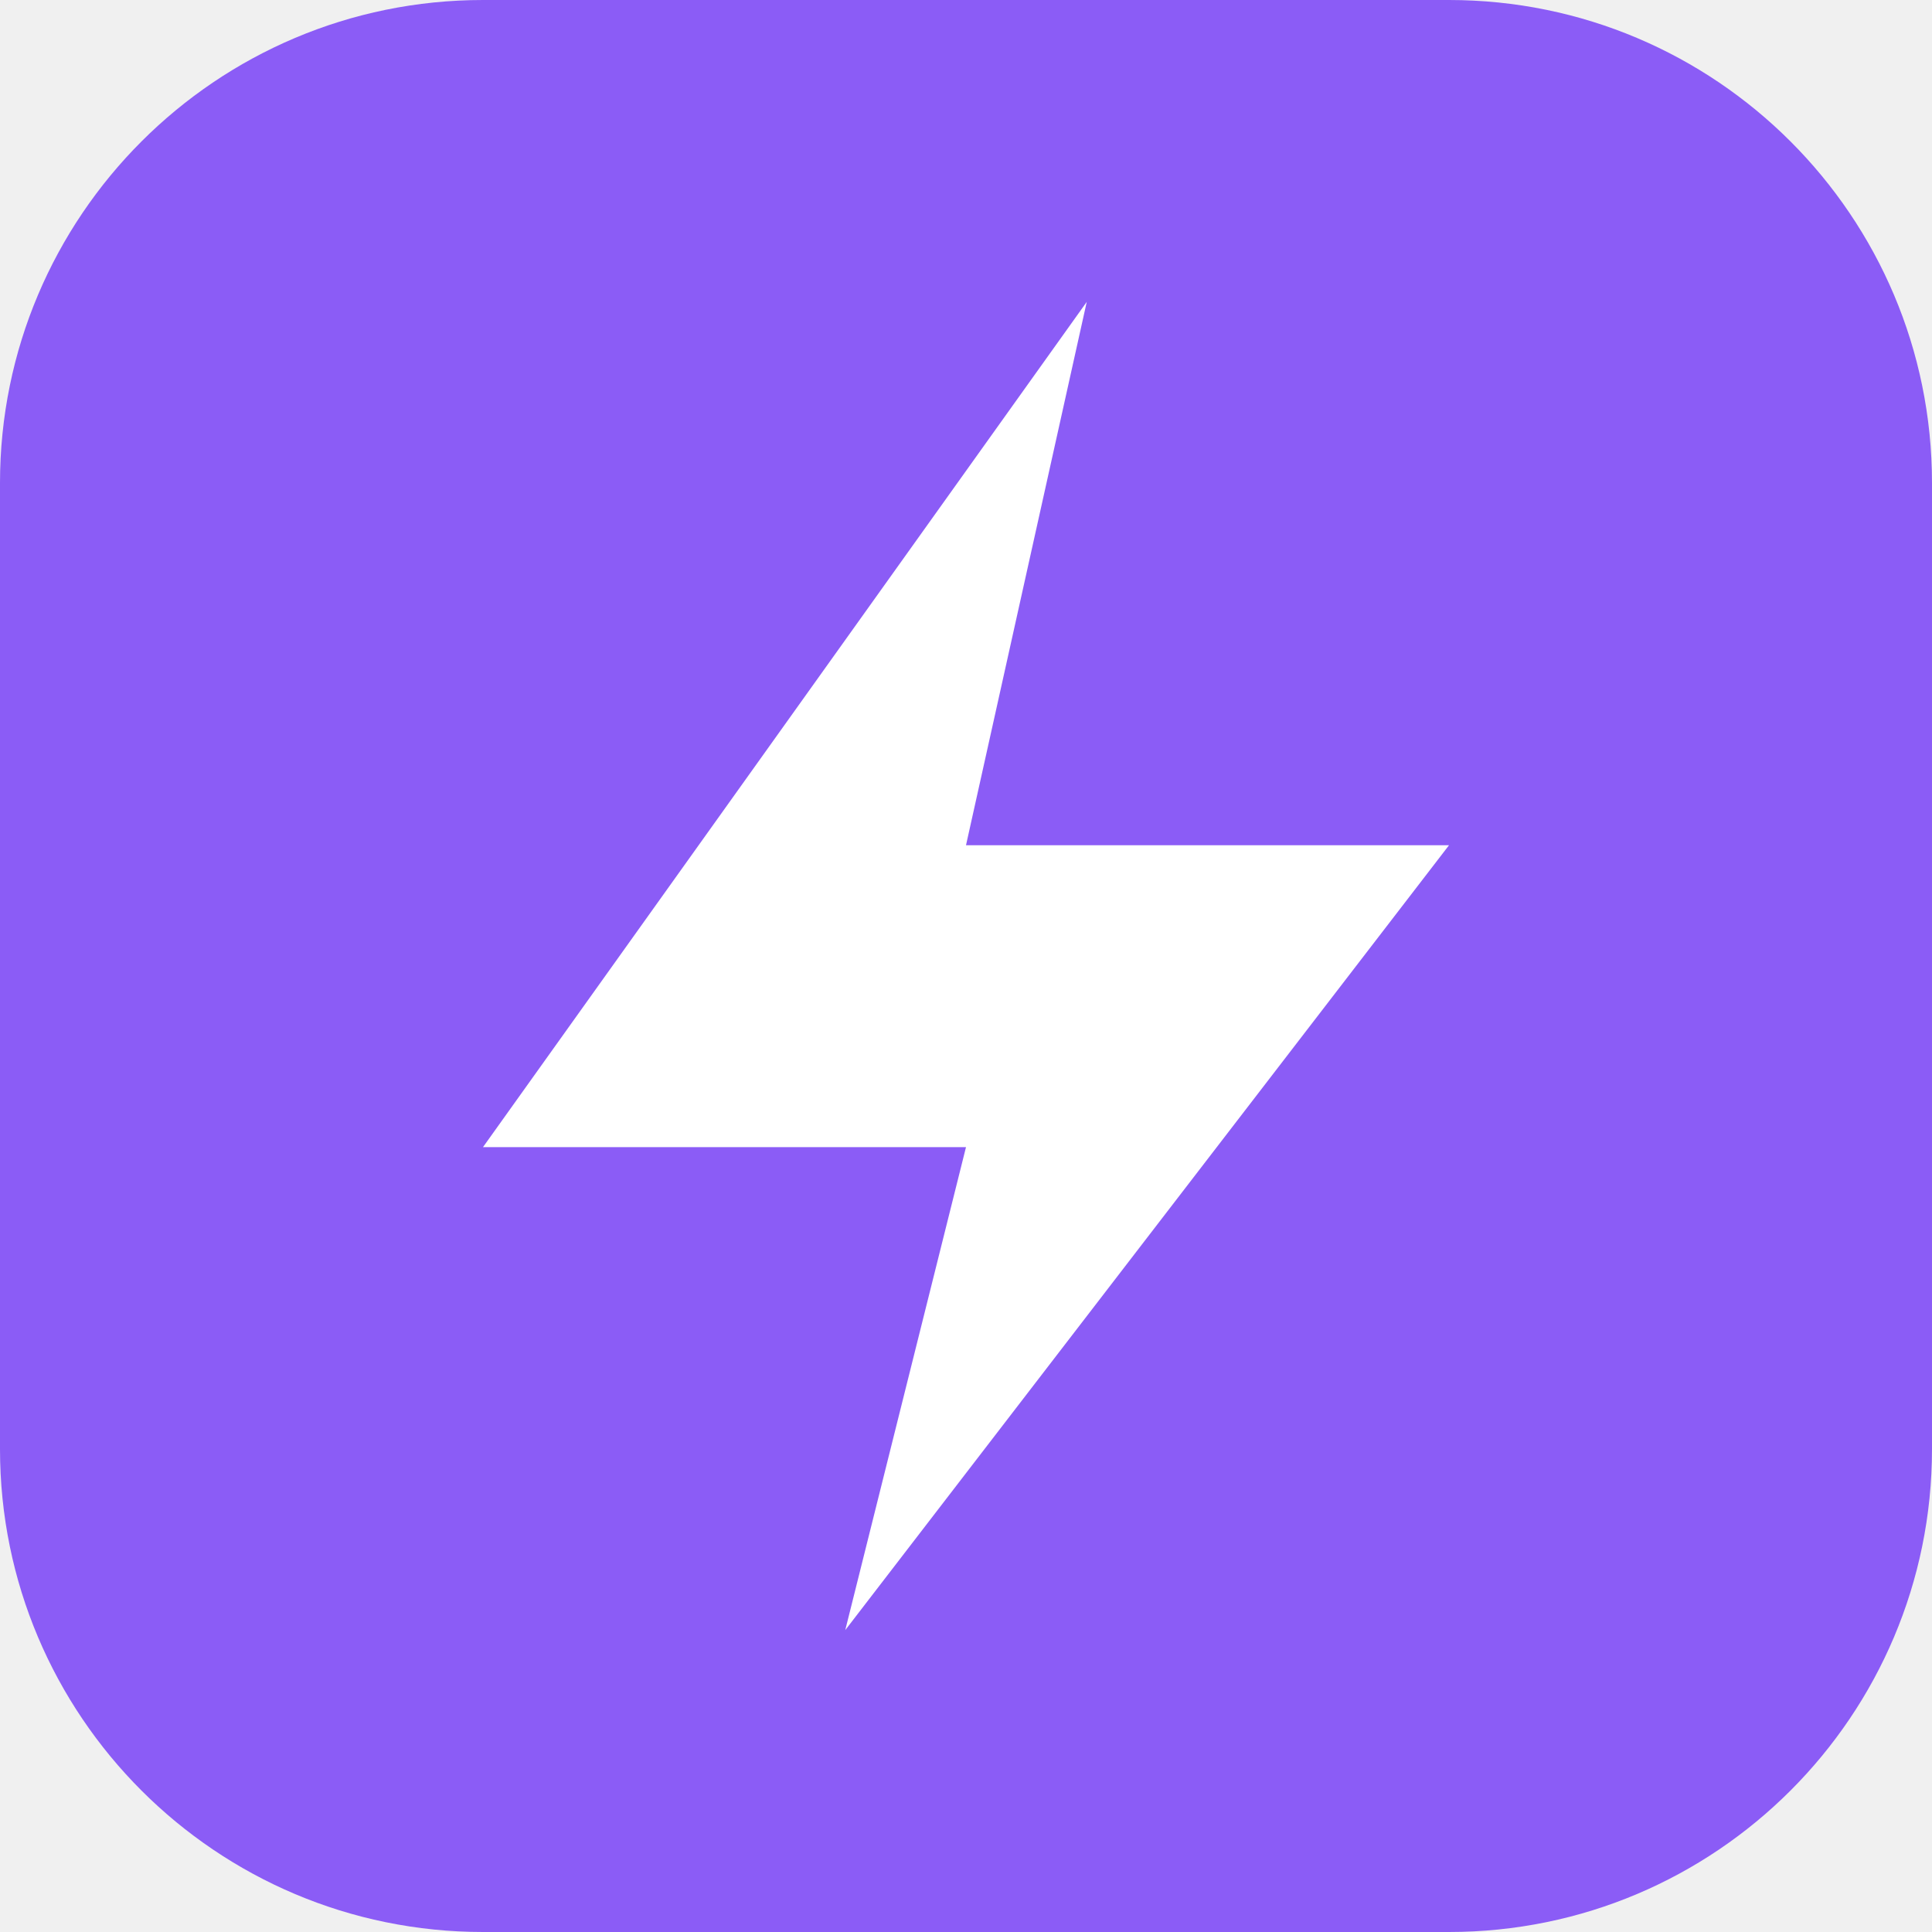
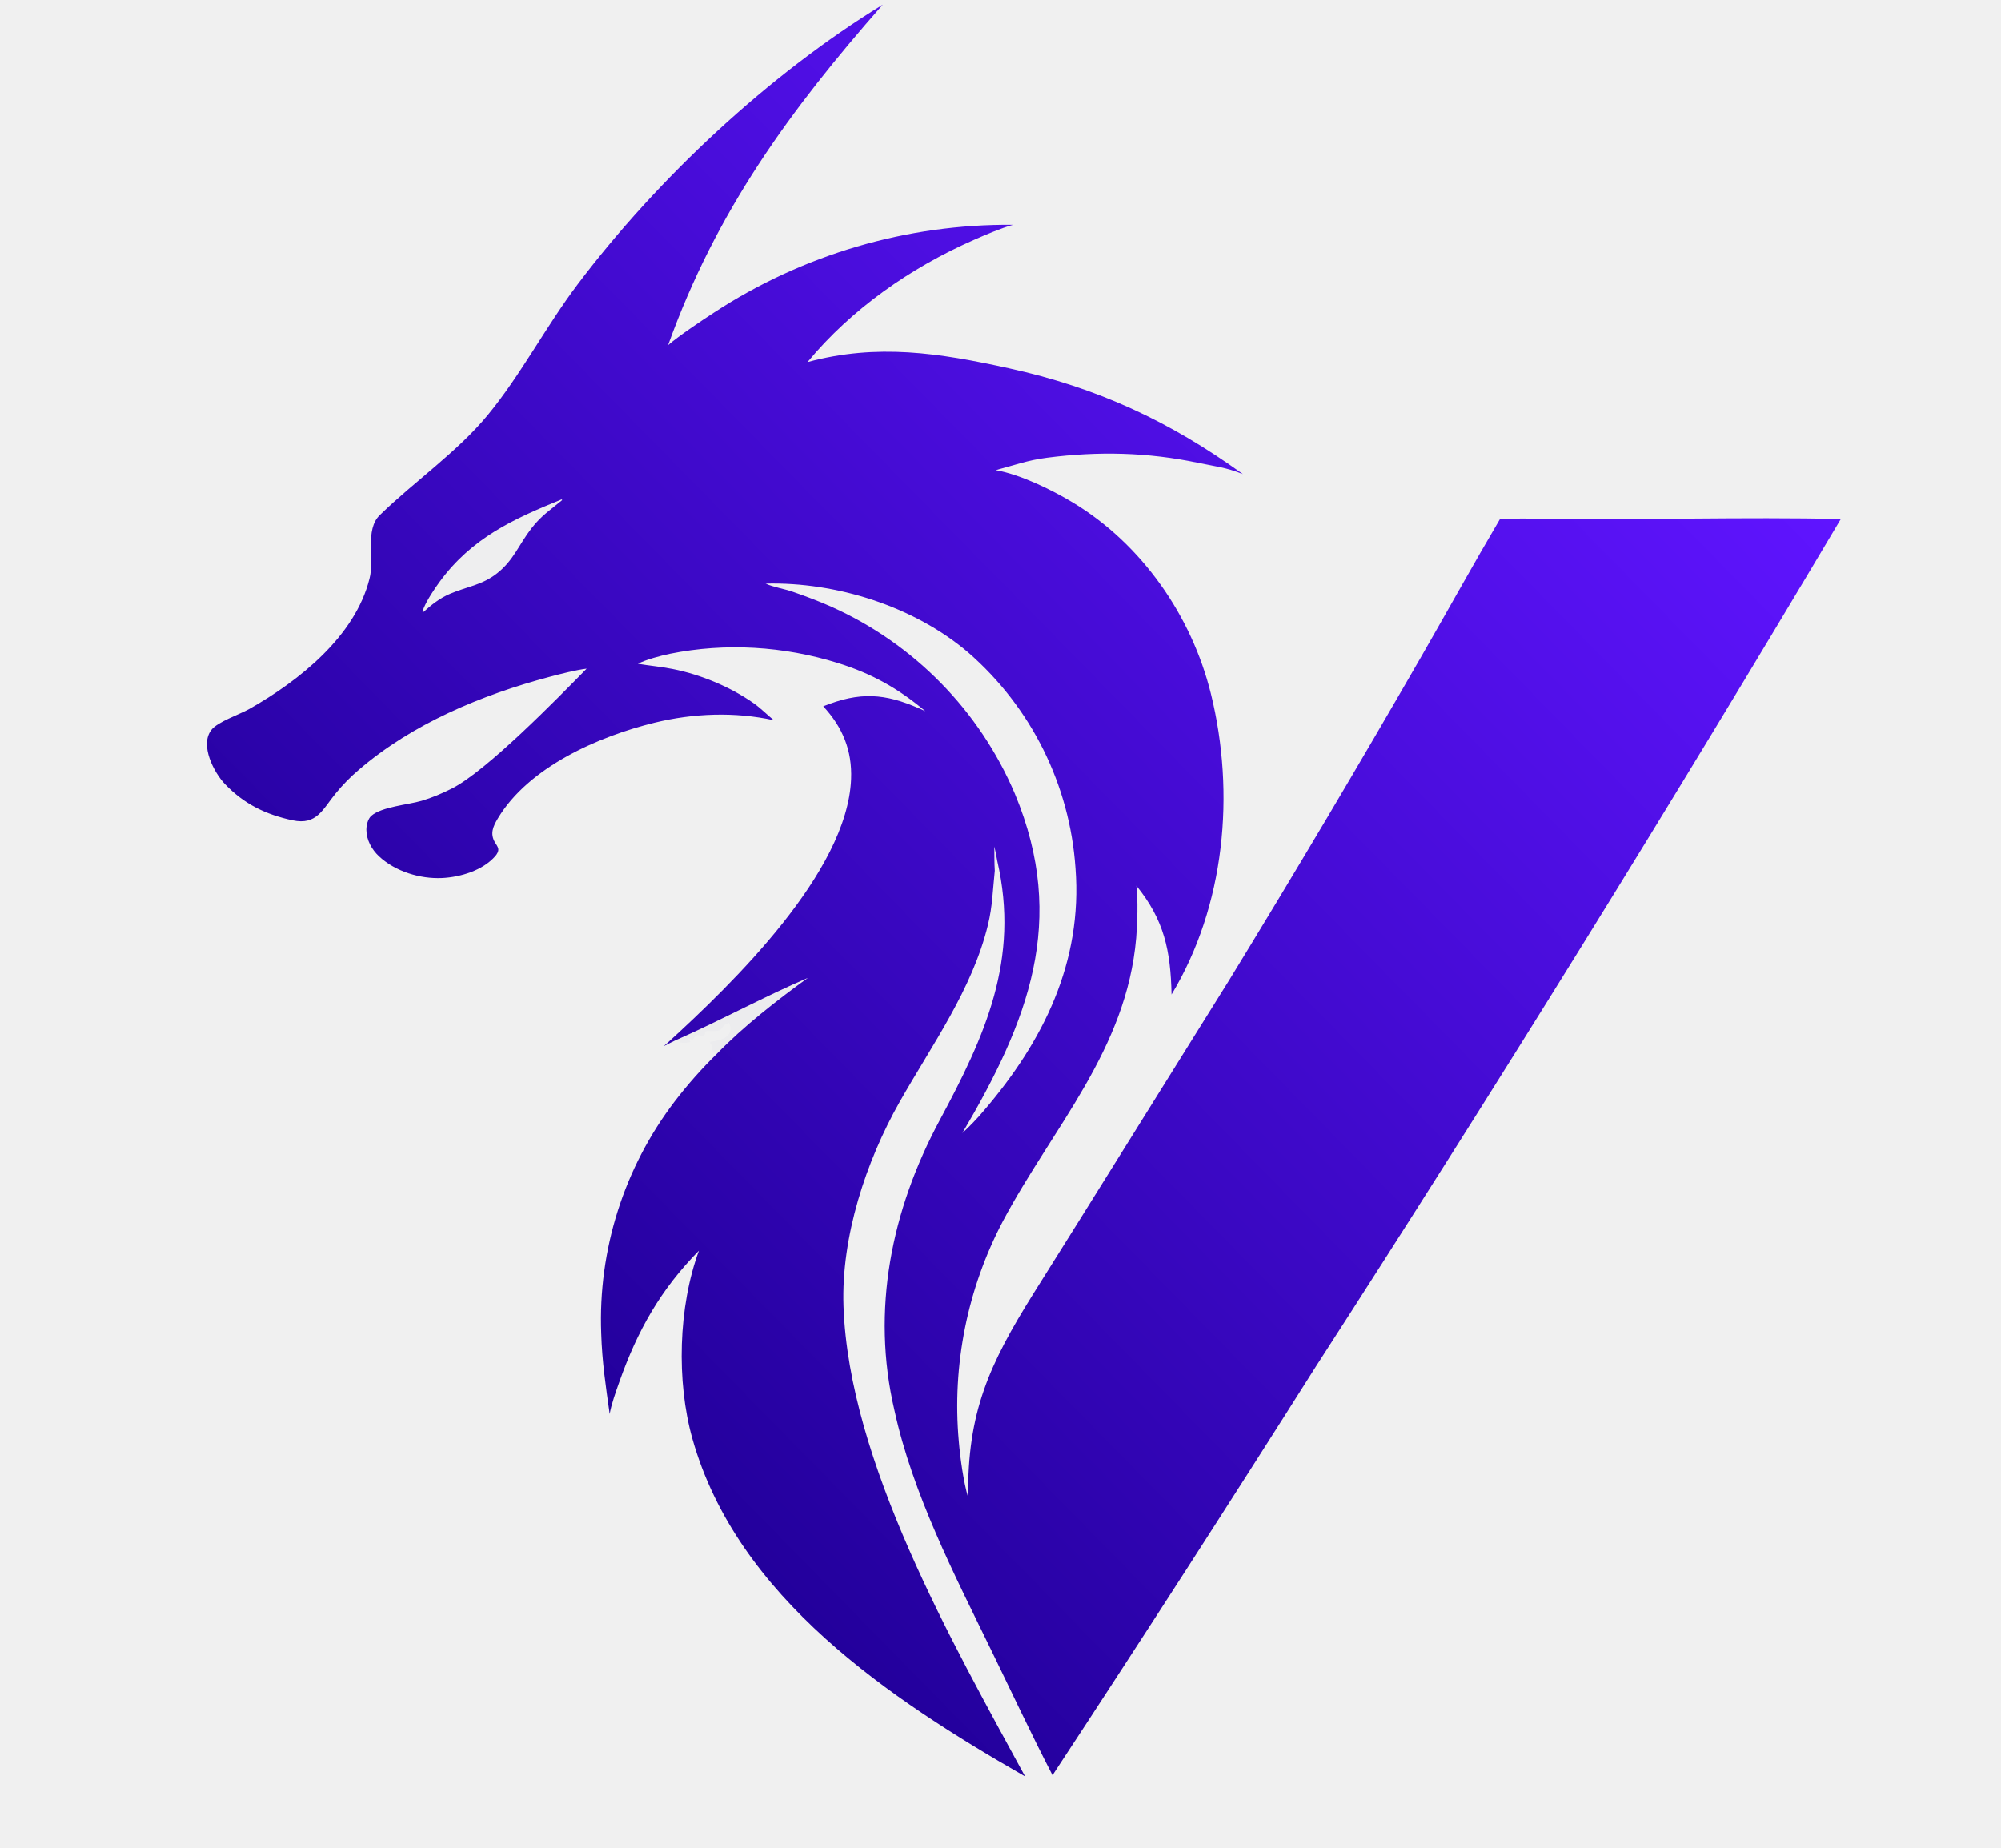
- <svg xmlns="http://www.w3.org/2000/svg" viewBox="0 0 32 32" width="32" height="32">
-   <rect width="32" height="32" rx="8" fill="#8b5cf6" />
-   <path d="M18 5L8 19h8l-2 8 10-13h-8l2-9z" fill="white" />
+ <svg xmlns="http://www.w3.org/2000/svg" version="1.1" style="display: block;" viewBox="0 0 2048 1891" width="1305" height="1205" preserveAspectRatio="none">
+   <defs>
+     <linearGradient id="Gradient1" gradientUnits="userSpaceOnUse" x1="523.677" y1="1348.24" x2="1622.4" y2="270.409">
+       <stop class="stop0" offset="0" stop-opacity="1" stop-color="rgb(35,0,156)" />
+       <stop class="stop1" offset="1" stop-opacity="1" stop-color="rgb(95,20,255)" />
+     </linearGradient>
+   </defs>
+   <path transform="translate(0,0)" fill="url(#Gradient1)" d="M 600.44 684.398 C 589.794 685.67 573.159 689.927 562.177 692.854 C 492.727 711.365 421.966 740.803 367.172 787.954 C 358.619 795.2 350.746 803.215 343.654 811.897 C 330.132 828.342 324.291 844.754 299.506 839.568 C 272.019 833.651 249.954 823.084 230.155 802.404 C 219.146 790.906 204.246 762.849 216.262 747.146 C 222.713 738.716 245.093 731.343 255.45 725.48 C 306.04 696.838 363.5 651.266 378.15 592.399 C 383.485 573.234 372.965 541.997 388.957 527.012 C 423.97 492.928 468.035 462.647 499.23 424.779 C 533.168 383.58 558.574 334.289 591.097 291.166 C 673.22 182.277 787.023 76.155 903.482 4.776 C 808.551 112.713 732.951 216.214 683.786 353.18 C 695.07 343.508 718.54 327.796 730.864 319.834 C 821.786 260.428 928.227 229.197 1036.83 230.061 C 1024.61 233.493 1008.1 240.535 996.444 245.679 C 931.924 274.166 871.611 316.077 826.458 370.571 C 898.064 351.248 961.277 361.246 1032.4 376.856 C 1123.2 396.787 1197.29 431.264 1272.08 485.256 C 1253.75 478.076 1244.96 477.658 1226.25 473.732 C 1174.64 462.905 1124.08 461.743 1071.83 468.476 C 1051.37 471.113 1038.3 476.196 1019.17 481.193 C 1044.5 485.774 1075.95 501.079 1097.96 514.329 C 1168.56 556.836 1219.72 630.497 1239.37 710.156 C 1264.52 812.056 1253.8 927.246 1199.08 1017.91 C 1198.12 973.062 1191.6 941.66 1163.09 906.574 C 1164.9 920.848 1164.12 945.435 1162.87 960.005 C 1153.04 1074.53 1077.73 1153.52 1026.5 1249.8 C 990.078 1318.99 974.393 1397.22 981.33 1475.11 C 982.695 1491.69 986.135 1517.12 990.938 1532.83 C 989.792 1445.72 1012.58 1396.35 1057.54 1324.24 L 1104.17 1249.85 L 1257.7 1003.79 C 1324.92 894.006 1390.63 783.314 1454.83 671.74 C 1481.65 625.117 1508.02 577.431 1535.3 531.133 C 1550.41 530.646 1566.71 530.723 1581.84 530.947 C 1682.26 532.436 1783.74 528.986 1884.06 531.258 C 1710.45 823.458 1531.46 1112.43 1347.19 1398.03 C 1258.46 1538.46 1168.47 1678.1 1077.24 1816.92 C 1056.35 1776.66 1035.02 1731.11 1015.11 1690.23 C 976.666 1611.25 934.25 1529.44 915.437 1443.43 C 891.475 1340.89 912.268 1238.69 961.806 1146.56 C 1008 1060.65 1044.03 982.327 1020.65 880.977 C 1019.76 875.784 1018.91 871.509 1017.7 866.37 C 1017.8 873.924 1017.64 883.804 1018.16 891.168 C 1016.12 910.478 1015.81 927.576 1011.16 946.652 C 994.961 1013.07 953.874 1069.45 920.799 1127.81 C 886.252 1188.77 860.871 1265.8 863.295 1336.74 C 868.749 1496.31 974.771 1681.09 1049.16 1818.15 C 911.039 1738.89 754.381 1635.34 708.602 1472.47 C 692.164 1413.98 694.132 1337.25 715.341 1280.04 C 676.108 1319.8 652.408 1361.8 633.791 1414.55 C 630.509 1423.85 625.488 1437.85 623.967 1447.28 C 619.946 1418.64 616.169 1393.72 615.295 1364.71 C 612.031 1279.22 638.641 1195.27 690.554 1127.26 C 703.802 1109.97 718.28 1093.65 733.876 1078.43 C 760.588 1050.79 795.944 1023.23 826.87 1000.88 C 783.246 1019.59 738.164 1044.04 694.378 1063.48 C 689.677 1065.41 683.902 1068.52 679.244 1070.87 C 680.383 1069.92 681.505 1068.95 682.608 1067.96 C 749.682 1006.73 867.223 892.95 871.075 797.474 C 872.263 768.035 862.368 744.287 842.565 722.889 C 844.678 722.073 846.797 721.275 848.922 720.494 C 885.918 706.928 911.53 711.433 947.057 727.871 C 919.212 704.513 892.381 689.479 857.524 678.621 C 802.246 661.402 742.586 657.69 685.762 669.175 C 676.61 671.025 660.736 675.185 652.935 679.425 C 664.768 681.395 676.165 682.345 688.284 684.733 C 717.042 690.399 747.413 702.95 771.465 719.846 C 778.482 724.775 785.134 731.531 791.998 737.162 C 752.184 728.371 709.49 729.997 669.93 739.674 C 612.439 753.736 541.024 785.022 509.497 837.72 C 504.663 845.801 501.443 853.12 506.431 861.902 C 507.589 863.941 509.505 866.246 509.929 868.571 C 510.442 871.383 508.707 874.156 506.943 876.193 C 494.246 890.858 471.244 897.757 452.498 898.649 C 430.073 899.717 404.663 892.006 388.021 876.528 C 380.468 869.503 375.078 859.792 374.967 849.284 C 374.919 844.811 376.473 838.122 379.943 835.044 C 390.502 825.678 417.772 823.643 431.485 819.614 C 442.139 816.484 452.316 812.118 462.237 807.165 C 497.914 789.354 571.225 714.168 600.44 684.398 z M 1007.06 1136.67 C 1067.86 1065.7 1108.09 984.578 1100.74 888.558 C 1094.91 803.315 1055.4 723.894 990.936 667.819 C 935.623 620.602 855.8 595.53 783.55 597.39 C 792.39 601.279 802.038 602.537 811.058 605.642 C 824.451 610.251 838.304 615.426 851.219 621.197 C 935.595 659.038 1002.57 727.342 1038.75 812.445 C 1093 942.884 1052.16 1045.51 984.973 1159.73 C 991.609 1153.77 1001.29 1143.72 1007.06 1136.67 z M 432.951 626.797 C 441.839 618.93 449.774 612.413 460.816 607.73 C 478.611 600.184 493.432 599.024 509.023 586.642 C 525.907 573.232 530.985 557.551 544.008 540.73 C 554.141 527.642 563.419 521.877 575.424 511.866 L 574.798 511.165 C 525.327 531.29 483.017 550.553 449.989 595.488 C 444.749 602.618 436.991 614.29 433.628 622.498 C 433.157 623.617 432.735 624.755 432.36 625.909 L 432.951 626.797 z" />
+   <path transform="translate(0,0)" fill="rgb(54,1,203)" fill-opacity="0.008" d="M 574.798 511.165 L 575.424 511.866 C 563.419 521.877 554.141 527.642 544.008 540.73 C 530.985 557.551 525.907 573.232 509.023 586.642 C 493.432 599.024 478.611 600.184 460.816 607.73 C 449.774 612.413 441.839 618.93 432.951 626.797 L 432.36 625.909 C 432.735 624.755 433.157 623.617 433.628 622.498 C 436.991 614.29 444.749 602.618 449.989 595.488 C 483.017 550.553 525.327 531.29 574.798 511.165 z" />
+   <path transform="translate(0,0)" fill="rgb(41,11,148)" fill-opacity="0.016" d="M 694.378 1063.48 C 738.164 1044.04 783.246 1019.59 826.87 1000.88 C 795.944 1023.23 760.588 1050.79 733.876 1078.43 C 731.964 1077.29 731.951 1078.17 729.518 1076.43 C 729.09 1074.36 728.974 1073.59 728.911 1071.53 L 728.865 1069.78 L 726.786 1068.44 L 726.703 1066.2 L 724.689 1066.66 C 735.104 1065.51 752.972 1062.29 746.151 1047.01 C 739.987 1048.77 740.834 1050.92 736.791 1054.31 C 734.494 1056.24 725.802 1054.3 721.665 1055.74 C 721.429 1058.36 721.506 1058.32 720.512 1060.73 L 714.042 1059.35 C 710.754 1060.41 711.304 1061.02 708.813 1064.73 L 705.579 1062.85 L 704.194 1063.37 L 706.468 1065.79 L 706.345 1066.67 C 701.546 1067.67 700.738 1067.6 695.835 1067.1 L 694.378 1063.48 z" />
+   <path transform="translate(0,0)" fill="rgb(54,1,203)" fill-opacity="0.031" d="M 1017.7 866.37 C 1018.91 871.509 1019.76 875.784 1020.65 880.977 C 1018.01 884.444 1018.94 887.147 1018.16 891.168 C 1017.64 883.804 1017.8 873.924 1017.7 866.37 z" />
</svg>
